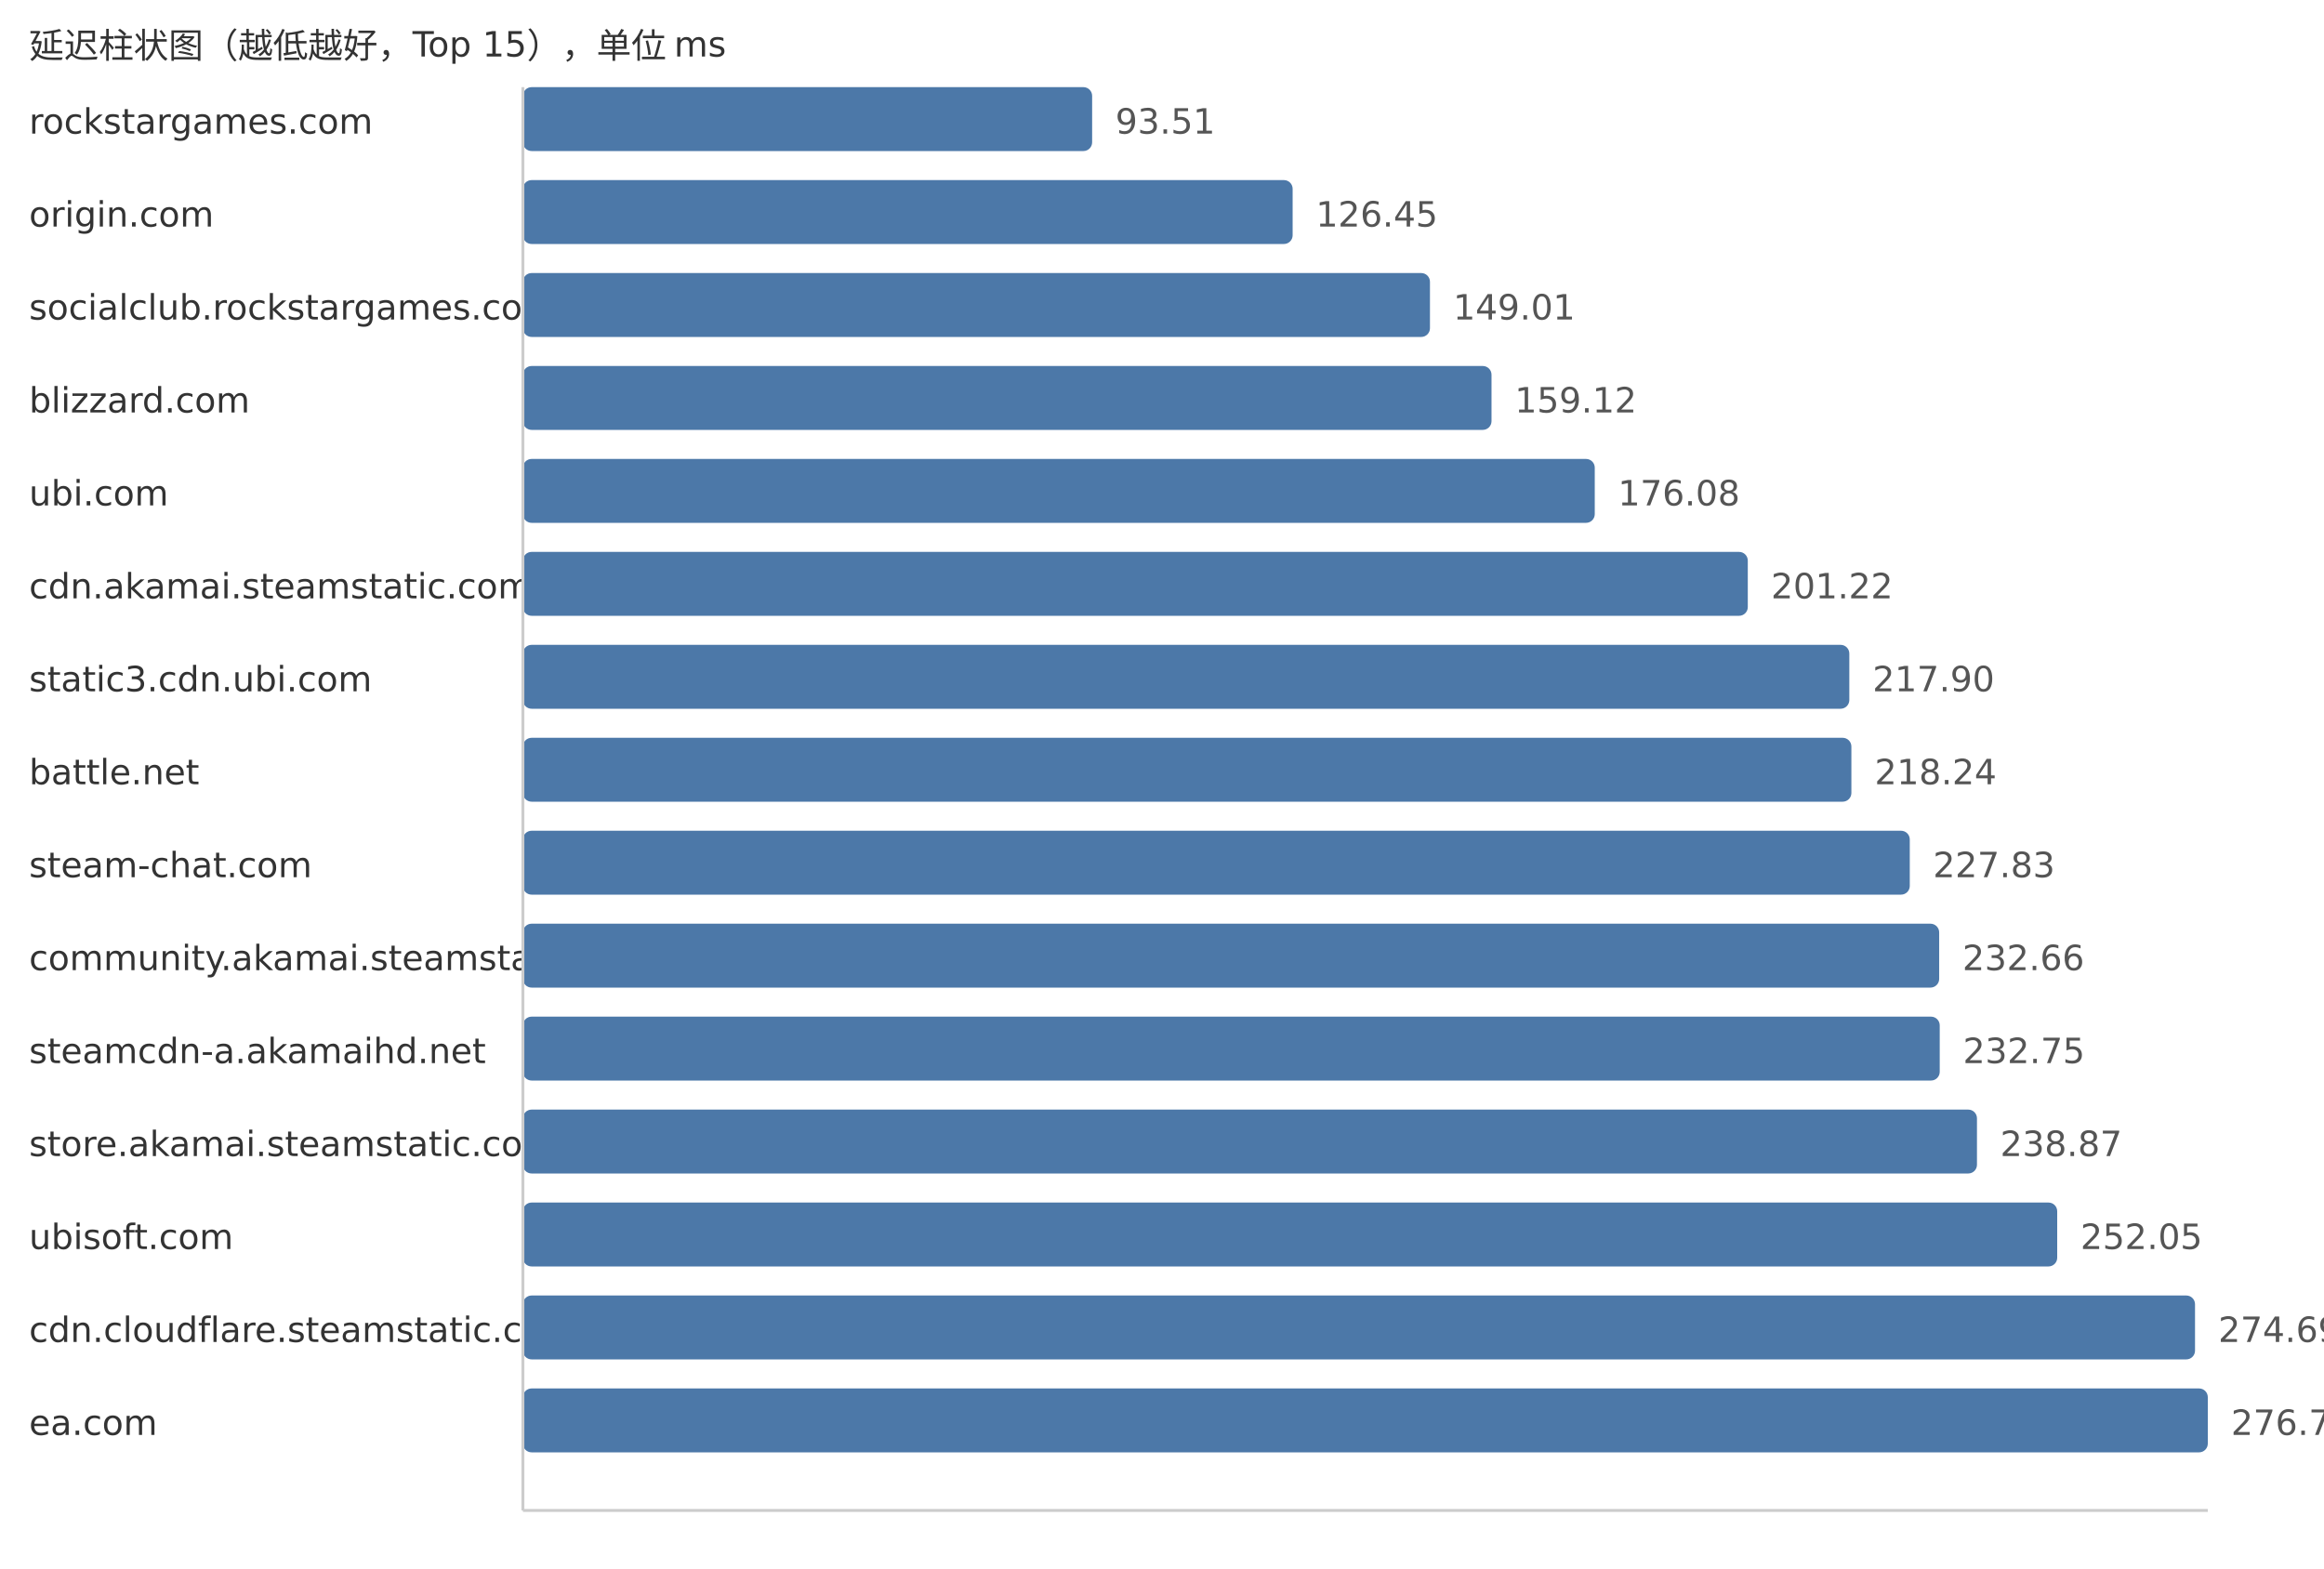
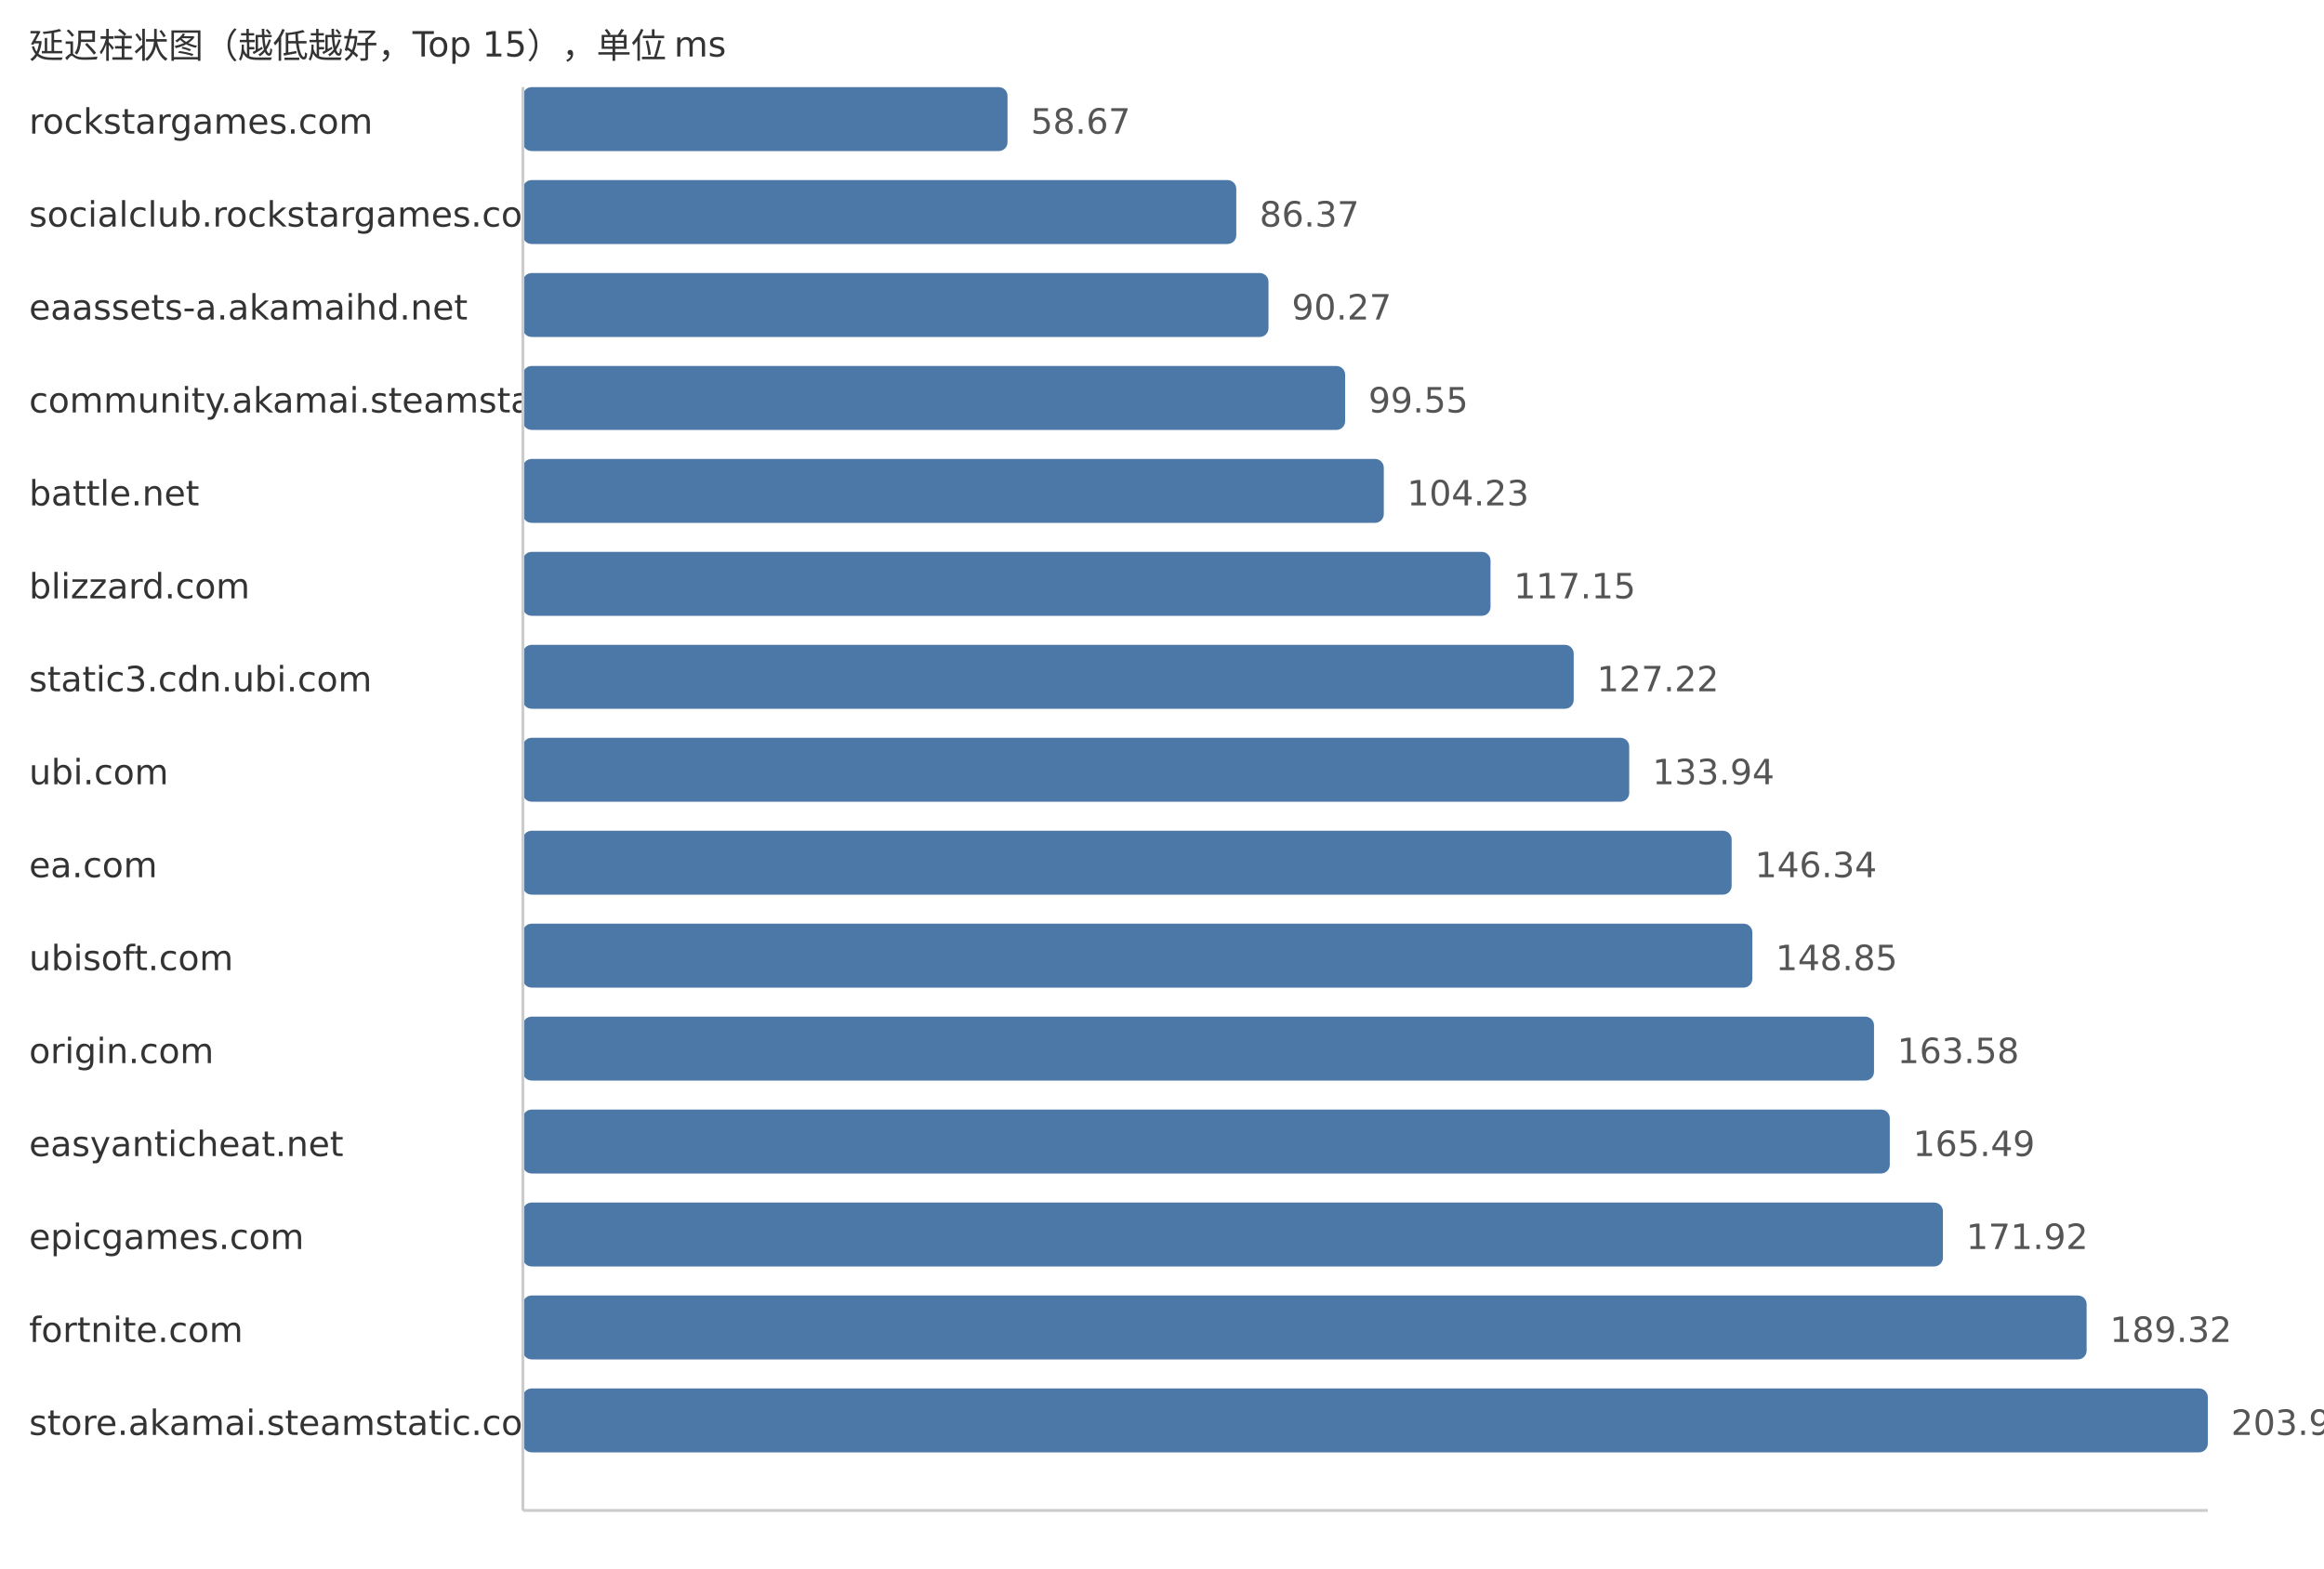
<svg xmlns="http://www.w3.org/2000/svg" width="800" height="540">
  <style> .label{font-family:DejaVu Sans,Verdana,Geneva,sans-serif;font-size:12px;fill:#333} .value{font-family:DejaVu Sans,Verdana,Geneva,sans-serif;font-size:12px;fill:#555} </style>
  <text x="10" y="20" class="label">延迟柱状图（越低越好，Top 15），单位 ms</text>
  <text x="10" y="46" class="label">rockstargames.com</text>
-   <rect x="180" y="30" width="195.95" height="22" fill="#4c78a8" rx="3" />
-   <text x="383.95" y="46" class="value">93.51</text>
-   <text x="10" y="78" class="label">origin.com</text>
-   <rect x="180" y="62" width="264.97" height="22" fill="#4c78a8" rx="3" />
-   <text x="452.97" y="78" class="value">126.45</text>
-   <text x="10" y="110" class="label">socialclub.rockstargames.com</text>
-   <rect x="180" y="94" width="312.24" height="22" fill="#4c78a8" rx="3" />
-   <text x="500.24" y="110" class="value">149.01</text>
-   <text x="10" y="142" class="label">blizzard.com</text>
-   <rect x="180" y="126" width="333.43" height="22" fill="#4c78a8" rx="3" />
-   <text x="521.43" y="142" class="value">159.12</text>
-   <text x="10" y="174" class="label">ubi.com</text>
-   <rect x="180" y="158" width="368.97" height="22" fill="#4c78a8" rx="3" />
-   <text x="556.97" y="174" class="value">176.08</text>
-   <text x="10" y="206" class="label">cdn.akamai.steamstatic.com</text>
-   <rect x="180" y="190" width="421.65" height="22" fill="#4c78a8" rx="3" />
-   <text x="609.65" y="206" class="value">201.22</text>
+   <rect x="180" y="30" width="166.82" height="22" fill="#4c78a8" rx="3" />
+   <text x="354.82" y="46" class="value">58.67</text>
+   <text x="10" y="78" class="label">socialclub.rockstargames.com</text>
+   <rect x="180" y="62" width="245.57" height="22" fill="#4c78a8" rx="3" />
+   <text x="433.57" y="78" class="value">86.37</text>
+   <text x="10" y="110" class="label">eaassets-a.akamaihd.net</text>
+   <rect x="180" y="94" width="256.66" height="22" fill="#4c78a8" rx="3" />
+   <text x="444.66" y="110" class="value">90.27</text>
+   <text x="10" y="142" class="label">community.akamai.steamstatic.com</text>
+   <rect x="180" y="126" width="283.05" height="22" fill="#4c78a8" rx="3" />
+   <text x="471.05" y="142" class="value">99.55</text>
+   <text x="10" y="174" class="label">battle.net</text>
+   <rect x="180" y="158" width="296.35" height="22" fill="#4c78a8" rx="3" />
+   <text x="484.35" y="174" class="value">104.23</text>
+   <text x="10" y="206" class="label">blizzard.com</text>
+   <rect x="180" y="190" width="333.09" height="22" fill="#4c78a8" rx="3" />
+   <text x="521.09" y="206" class="value">117.15</text>
  <text x="10" y="238" class="label">static3.cdn.ubi.com</text>
-   <rect x="180" y="222" width="456.6" height="22" fill="#4c78a8" rx="3" />
-   <text x="644.6" y="238" class="value">217.90</text>
-   <text x="10" y="270" class="label">battle.net</text>
-   <rect x="180" y="254" width="457.31" height="22" fill="#4c78a8" rx="3" />
-   <text x="645.31" y="270" class="value">218.24</text>
-   <text x="10" y="302" class="label">steam-chat.com</text>
-   <rect x="180" y="286" width="477.41" height="22" fill="#4c78a8" rx="3" />
-   <text x="665.41" y="302" class="value">227.83</text>
-   <text x="10" y="334" class="label">community.akamai.steamstatic.com</text>
-   <rect x="180" y="318" width="487.53" height="22" fill="#4c78a8" rx="3" />
-   <text x="675.53" y="334" class="value">232.66</text>
-   <text x="10" y="366" class="label">steamcdn-a.akamaihd.net</text>
-   <rect x="180" y="350" width="487.72" height="22" fill="#4c78a8" rx="3" />
-   <text x="675.72" y="366" class="value">232.75</text>
-   <text x="10" y="398" class="label">store.akamai.steamstatic.com</text>
-   <rect x="180" y="382" width="500.54" height="22" fill="#4c78a8" rx="3" />
-   <text x="688.54" y="398" class="value">238.87</text>
-   <text x="10" y="430" class="label">ubisoft.com</text>
-   <rect x="180" y="414" width="528.16" height="22" fill="#4c78a8" rx="3" />
-   <text x="716.16" y="430" class="value">252.05</text>
-   <text x="10" y="462" class="label">cdn.cloudflare.steamstatic.com</text>
-   <rect x="180" y="446" width="575.6" height="22" fill="#4c78a8" rx="3" />
-   <text x="763.6" y="462" class="value">274.69</text>
-   <text x="10" y="494" class="label">ea.com</text>
+   <rect x="180" y="222" width="361.72" height="22" fill="#4c78a8" rx="3" />
+   <text x="549.72" y="238" class="value">127.22</text>
+   <text x="10" y="270" class="label">ubi.com</text>
+   <rect x="180" y="254" width="380.83" height="22" fill="#4c78a8" rx="3" />
+   <text x="568.83" y="270" class="value">133.94</text>
+   <text x="10" y="302" class="label">ea.com</text>
+   <rect x="180" y="286" width="416.09" height="22" fill="#4c78a8" rx="3" />
+   <text x="604.09" y="302" class="value">146.34</text>
+   <text x="10" y="334" class="label">ubisoft.com</text>
+   <rect x="180" y="318" width="423.22" height="22" fill="#4c78a8" rx="3" />
+   <text x="611.22" y="334" class="value">148.85</text>
+   <text x="10" y="366" class="label">origin.com</text>
+   <rect x="180" y="350" width="465.1" height="22" fill="#4c78a8" rx="3" />
+   <text x="653.1" y="366" class="value">163.58</text>
+   <text x="10" y="398" class="label">easyanticheat.net</text>
+   <rect x="180" y="382" width="470.53" height="22" fill="#4c78a8" rx="3" />
+   <text x="658.53" y="398" class="value">165.49</text>
+   <text x="10" y="430" class="label">epicgames.com</text>
+   <rect x="180" y="414" width="488.82" height="22" fill="#4c78a8" rx="3" />
+   <text x="676.82" y="430" class="value">171.92</text>
+   <text x="10" y="462" class="label">fortnite.com</text>
+   <rect x="180" y="446" width="538.29" height="22" fill="#4c78a8" rx="3" />
+   <text x="726.29" y="462" class="value">189.32</text>
+   <text x="10" y="494" class="label">store.akamai.steamstatic.com</text>
  <rect x="180" y="478" width="580.0" height="22" fill="#4c78a8" rx="3" />
-   <text x="768.0" y="494" class="value">276.79</text>
+   <text x="768.0" y="494" class="value">203.99</text>
  <line x1="180" y1="30" x2="180" y2="520" stroke="#ccc" />
  <line x1="180" y1="520" x2="760" y2="520" stroke="#ccc" />
</svg>
